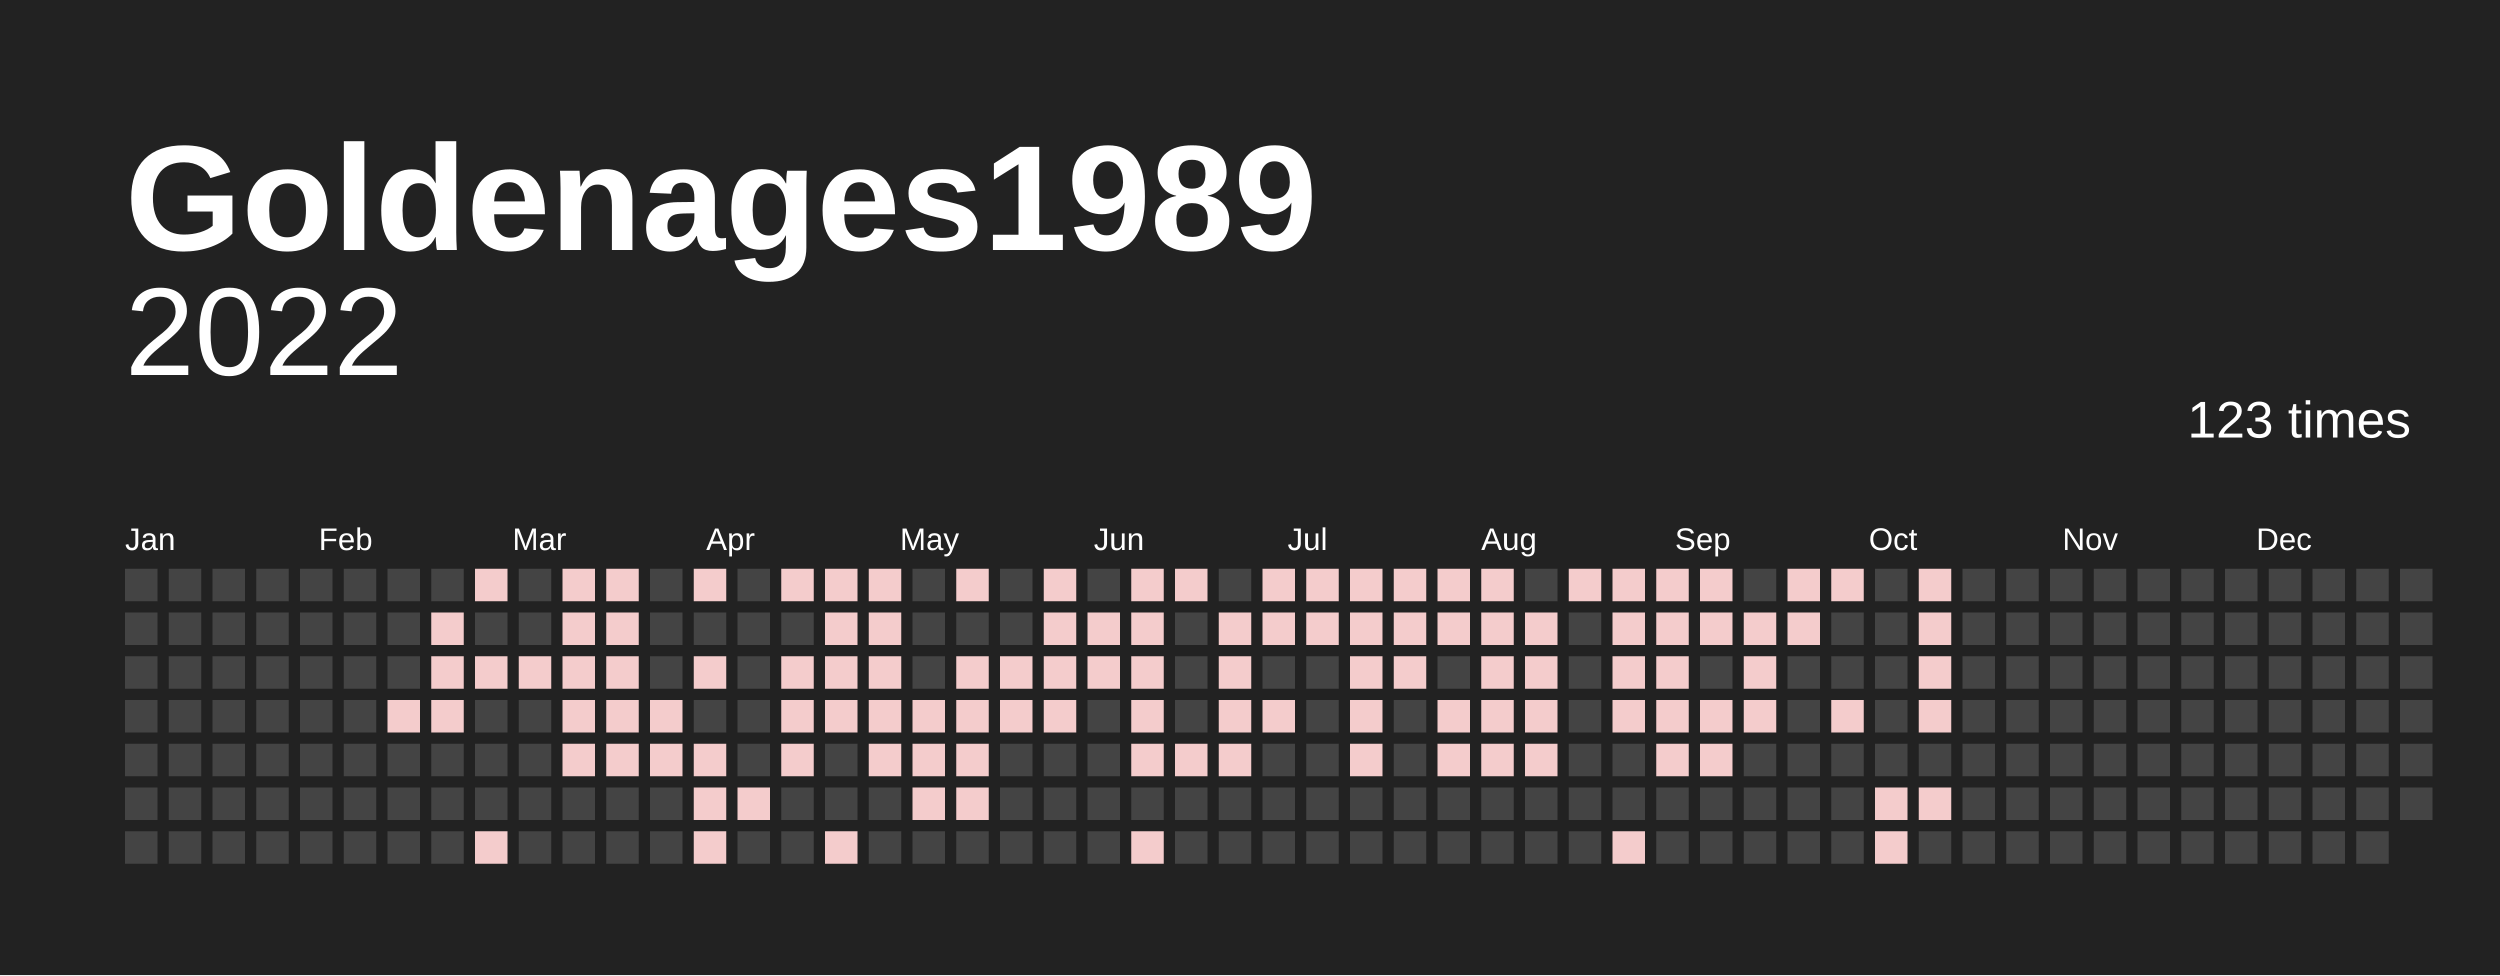
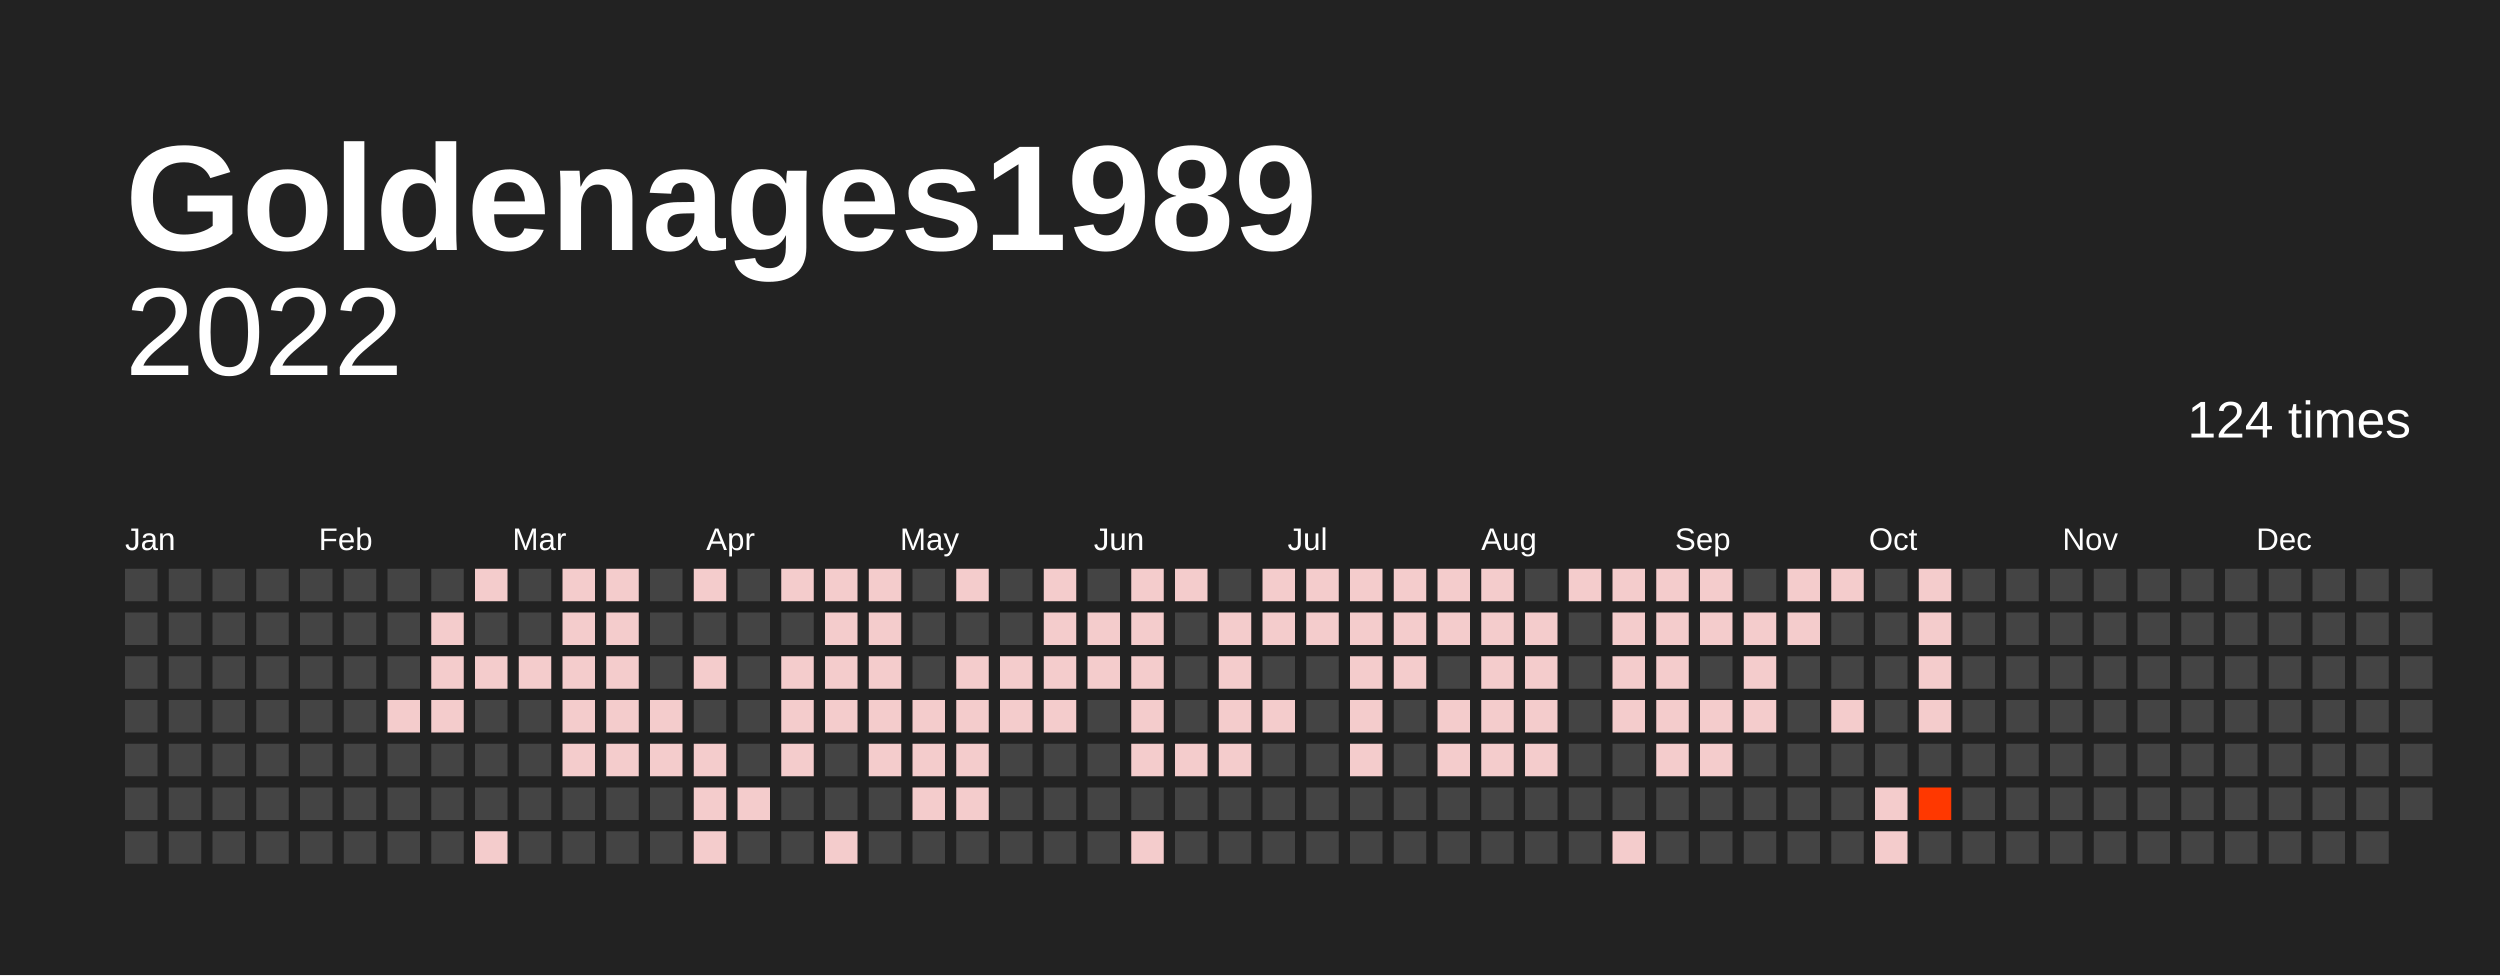
<svg xmlns="http://www.w3.org/2000/svg" baseProfile="full" height="78mm" version="1.1" viewBox="0,0,200,78" width="200mm">
  <defs />
  <rect fill="#222222" height="78" width="200" x="0" y="0" />
  <text fill="#FFFFFF" style="font-size:12px; font-family:Arial; font-weight:bold;" x="10" y="20">Goldenages1989</text>
  <text alignment-baseline="hanging" fill="#FFFFFF" style="font-size:10.0px; font-family:Arial;" x="10" y="30">2022</text>
-   <text alignment-baseline="hanging" fill="#FFFFFF" style="font-size:4.125px; font-family:Arial;" x="175" y="35">123 times</text>
+   <text alignment-baseline="hanging" fill="#FFFFFF" style="font-size:4.125px; font-family:Arial;" x="175" y="35">124 times</text>
  <text fill="#FFFFFF" style="font-size:2.5px; font-family:Arial" x="10.0" y="44">Jan</text>
  <text fill="#FFFFFF" style="font-size:2.5px; font-family:Arial" x="25.5" y="44">Feb</text>
  <text fill="#FFFFFF" style="font-size:2.5px; font-family:Arial" x="41.0" y="44">Mar</text>
  <text fill="#FFFFFF" style="font-size:2.5px; font-family:Arial" x="56.5" y="44">Apr</text>
  <text fill="#FFFFFF" style="font-size:2.5px; font-family:Arial" x="72.0" y="44">May</text>
  <text fill="#FFFFFF" style="font-size:2.5px; font-family:Arial" x="87.5" y="44">Jun</text>
  <text fill="#FFFFFF" style="font-size:2.5px; font-family:Arial" x="103.0" y="44">Jul</text>
  <text fill="#FFFFFF" style="font-size:2.5px; font-family:Arial" x="118.5" y="44">Aug</text>
  <text fill="#FFFFFF" style="font-size:2.5px; font-family:Arial" x="134.0" y="44">Sep</text>
  <text fill="#FFFFFF" style="font-size:2.5px; font-family:Arial" x="149.5" y="44">Oct</text>
  <text fill="#FFFFFF" style="font-size:2.5px; font-family:Arial" x="165.0" y="44">Nov</text>
  <text fill="#FFFFFF" style="font-size:2.5px; font-family:Arial" x="180.5" y="44">Dec</text>
  <rect fill="#444444" height="2.6" width="2.6" x="10.0" y="45.5" />
  <rect fill="#444444" height="2.6" width="2.6" x="10.0" y="49.0" />
  <rect fill="#444444" height="2.6" width="2.6" x="10.0" y="52.5" />
  <rect fill="#444444" height="2.6" width="2.6" x="10.0" y="56.0" />
  <rect fill="#444444" height="2.6" width="2.6" x="10.0" y="59.5" />
  <rect fill="#444444" height="2.6" width="2.6" x="10.0" y="63.0" />
  <rect fill="#444444" height="2.6" width="2.6" x="10.0" y="66.5" />
  <rect fill="#444444" height="2.6" width="2.6" x="13.5" y="45.5" />
  <rect fill="#444444" height="2.6" width="2.6" x="13.5" y="49.0" />
  <rect fill="#444444" height="2.6" width="2.6" x="13.5" y="52.5" />
  <rect fill="#444444" height="2.6" width="2.6" x="13.5" y="56.0" />
  <rect fill="#444444" height="2.6" width="2.6" x="13.5" y="59.5" />
  <rect fill="#444444" height="2.6" width="2.6" x="13.5" y="63.0" />
  <rect fill="#444444" height="2.6" width="2.6" x="13.5" y="66.5" />
  <rect fill="#444444" height="2.6" width="2.6" x="17.0" y="45.5" />
  <rect fill="#444444" height="2.6" width="2.6" x="17.0" y="49.0" />
  <rect fill="#444444" height="2.6" width="2.6" x="17.0" y="52.5" />
  <rect fill="#444444" height="2.6" width="2.6" x="17.0" y="56.0" />
  <rect fill="#444444" height="2.6" width="2.6" x="17.0" y="59.5" />
  <rect fill="#444444" height="2.6" width="2.6" x="17.0" y="63.0" />
  <rect fill="#444444" height="2.6" width="2.6" x="17.0" y="66.5" />
  <rect fill="#444444" height="2.6" width="2.6" x="20.5" y="45.5" />
  <rect fill="#444444" height="2.6" width="2.6" x="20.5" y="49.0" />
  <rect fill="#444444" height="2.6" width="2.6" x="20.5" y="52.5" />
  <rect fill="#444444" height="2.6" width="2.6" x="20.5" y="56.0" />
  <rect fill="#444444" height="2.6" width="2.6" x="20.5" y="59.5" />
  <rect fill="#444444" height="2.6" width="2.6" x="20.5" y="63.0" />
  <rect fill="#444444" height="2.6" width="2.6" x="20.5" y="66.5" />
  <rect fill="#444444" height="2.6" width="2.6" x="24.0" y="45.5" />
  <rect fill="#444444" height="2.6" width="2.6" x="24.0" y="49.0" />
  <rect fill="#444444" height="2.6" width="2.6" x="24.0" y="52.5" />
  <rect fill="#444444" height="2.6" width="2.6" x="24.0" y="56.0" />
  <rect fill="#444444" height="2.6" width="2.6" x="24.0" y="59.5" />
  <rect fill="#444444" height="2.6" width="2.6" x="24.0" y="63.0" />
  <rect fill="#444444" height="2.6" width="2.6" x="24.0" y="66.5" />
  <rect fill="#444444" height="2.6" width="2.6" x="27.5" y="45.5" />
  <rect fill="#444444" height="2.6" width="2.6" x="27.5" y="49.0" />
  <rect fill="#444444" height="2.6" width="2.6" x="27.5" y="52.5" />
  <rect fill="#444444" height="2.6" width="2.6" x="27.5" y="56.0" />
  <rect fill="#444444" height="2.6" width="2.6" x="27.5" y="59.5" />
  <rect fill="#444444" height="2.6" width="2.6" x="27.5" y="63.0" />
  <rect fill="#444444" height="2.6" width="2.6" x="27.5" y="66.5" />
  <rect fill="#444444" height="2.6" width="2.6" x="31.0" y="45.5" />
  <rect fill="#444444" height="2.6" width="2.6" x="31.0" y="49.0" />
  <rect fill="#444444" height="2.6" width="2.6" x="31.0" y="52.5" />
  <rect fill="#f4cccc" height="2.6" width="2.6" x="31.0" y="56.0" />
  <rect fill="#444444" height="2.6" width="2.6" x="31.0" y="59.5" />
  <rect fill="#444444" height="2.6" width="2.6" x="31.0" y="63.0" />
  <rect fill="#444444" height="2.6" width="2.6" x="31.0" y="66.5" />
  <rect fill="#444444" height="2.6" width="2.6" x="34.5" y="45.5" />
  <rect fill="#f4cccc" height="2.6" width="2.6" x="34.5" y="49.0" />
  <rect fill="#f4cccc" height="2.6" width="2.6" x="34.5" y="52.5" />
  <rect fill="#f4cccc" height="2.6" width="2.6" x="34.5" y="56.0" />
  <rect fill="#444444" height="2.6" width="2.6" x="34.5" y="59.5" />
  <rect fill="#444444" height="2.6" width="2.6" x="34.5" y="63.0" />
  <rect fill="#444444" height="2.6" width="2.6" x="34.5" y="66.5" />
  <rect fill="#f4cccc" height="2.6" width="2.6" x="38.0" y="45.5" />
  <rect fill="#444444" height="2.6" width="2.6" x="38.0" y="49.0" />
  <rect fill="#f4cccc" height="2.6" width="2.6" x="38.0" y="52.5" />
  <rect fill="#444444" height="2.6" width="2.6" x="38.0" y="56.0" />
  <rect fill="#444444" height="2.6" width="2.6" x="38.0" y="59.5" />
  <rect fill="#444444" height="2.6" width="2.6" x="38.0" y="63.0" />
  <rect fill="#f4cccc" height="2.6" width="2.6" x="38.0" y="66.5" />
  <rect fill="#444444" height="2.6" width="2.6" x="41.5" y="45.5" />
  <rect fill="#444444" height="2.6" width="2.6" x="41.5" y="49.0" />
  <rect fill="#f4cccc" height="2.6" width="2.6" x="41.5" y="52.5" />
  <rect fill="#444444" height="2.6" width="2.6" x="41.5" y="56.0" />
  <rect fill="#444444" height="2.6" width="2.6" x="41.5" y="59.5" />
  <rect fill="#444444" height="2.6" width="2.6" x="41.5" y="63.0" />
  <rect fill="#444444" height="2.6" width="2.6" x="41.5" y="66.5" />
  <rect fill="#f4cccc" height="2.6" width="2.6" x="45.0" y="45.5" />
  <rect fill="#f4cccc" height="2.6" width="2.6" x="45.0" y="49.0" />
  <rect fill="#f4cccc" height="2.6" width="2.6" x="45.0" y="52.5" />
  <rect fill="#f4cccc" height="2.6" width="2.6" x="45.0" y="56.0" />
  <rect fill="#f4cccc" height="2.6" width="2.6" x="45.0" y="59.5" />
  <rect fill="#444444" height="2.6" width="2.6" x="45.0" y="63.0" />
  <rect fill="#444444" height="2.6" width="2.6" x="45.0" y="66.5" />
  <rect fill="#f4cccc" height="2.6" width="2.6" x="48.5" y="45.5" />
  <rect fill="#f4cccc" height="2.6" width="2.6" x="48.5" y="49.0" />
  <rect fill="#f4cccc" height="2.6" width="2.6" x="48.5" y="52.5" />
  <rect fill="#f4cccc" height="2.6" width="2.6" x="48.5" y="56.0" />
  <rect fill="#f4cccc" height="2.6" width="2.6" x="48.5" y="59.5" />
  <rect fill="#444444" height="2.6" width="2.6" x="48.5" y="63.0" />
  <rect fill="#444444" height="2.6" width="2.6" x="48.5" y="66.5" />
  <rect fill="#444444" height="2.6" width="2.6" x="52.0" y="45.5" />
  <rect fill="#444444" height="2.6" width="2.6" x="52.0" y="49.0" />
  <rect fill="#444444" height="2.6" width="2.6" x="52.0" y="52.5" />
  <rect fill="#f4cccc" height="2.6" width="2.6" x="52.0" y="56.0" />
  <rect fill="#f4cccc" height="2.6" width="2.6" x="52.0" y="59.5" />
  <rect fill="#444444" height="2.6" width="2.6" x="52.0" y="63.0" />
  <rect fill="#444444" height="2.6" width="2.6" x="52.0" y="66.5" />
  <rect fill="#f4cccc" height="2.6" width="2.6" x="55.5" y="45.5" />
  <rect fill="#444444" height="2.6" width="2.6" x="55.5" y="49.0" />
  <rect fill="#f4cccc" height="2.6" width="2.6" x="55.5" y="52.5" />
  <rect fill="#444444" height="2.6" width="2.6" x="55.5" y="56.0" />
  <rect fill="#f4cccc" height="2.6" width="2.6" x="55.5" y="59.5" />
  <rect fill="#f4cccc" height="2.6" width="2.6" x="55.5" y="63.0" />
  <rect fill="#f4cccc" height="2.6" width="2.6" x="55.5" y="66.5" />
  <rect fill="#444444" height="2.6" width="2.6" x="59.0" y="45.5" />
  <rect fill="#444444" height="2.6" width="2.6" x="59.0" y="49.0" />
  <rect fill="#444444" height="2.6" width="2.6" x="59.0" y="52.5" />
  <rect fill="#444444" height="2.6" width="2.6" x="59.0" y="56.0" />
  <rect fill="#444444" height="2.6" width="2.6" x="59.0" y="59.5" />
  <rect fill="#f4cccc" height="2.6" width="2.6" x="59.0" y="63.0" />
  <rect fill="#444444" height="2.6" width="2.6" x="59.0" y="66.5" />
  <rect fill="#f4cccc" height="2.6" width="2.6" x="62.5" y="45.5" />
  <rect fill="#444444" height="2.6" width="2.6" x="62.5" y="49.0" />
  <rect fill="#f4cccc" height="2.6" width="2.6" x="62.5" y="52.5" />
  <rect fill="#f4cccc" height="2.6" width="2.6" x="62.5" y="56.0" />
  <rect fill="#f4cccc" height="2.6" width="2.6" x="62.5" y="59.5" />
  <rect fill="#444444" height="2.6" width="2.6" x="62.5" y="63.0" />
  <rect fill="#444444" height="2.6" width="2.6" x="62.5" y="66.5" />
  <rect fill="#f4cccc" height="2.6" width="2.6" x="66.0" y="45.5" />
  <rect fill="#f4cccc" height="2.6" width="2.6" x="66.0" y="49.0" />
  <rect fill="#f4cccc" height="2.6" width="2.6" x="66.0" y="52.5" />
  <rect fill="#f4cccc" height="2.6" width="2.6" x="66.0" y="56.0" />
  <rect fill="#444444" height="2.6" width="2.6" x="66.0" y="59.5" />
  <rect fill="#444444" height="2.6" width="2.6" x="66.0" y="63.0" />
  <rect fill="#f4cccc" height="2.6" width="2.6" x="66.0" y="66.5" />
  <rect fill="#f4cccc" height="2.6" width="2.6" x="69.5" y="45.5" />
  <rect fill="#f4cccc" height="2.6" width="2.6" x="69.5" y="49.0" />
  <rect fill="#f4cccc" height="2.6" width="2.6" x="69.5" y="52.5" />
  <rect fill="#f4cccc" height="2.6" width="2.6" x="69.5" y="56.0" />
  <rect fill="#f4cccc" height="2.6" width="2.6" x="69.5" y="59.5" />
  <rect fill="#444444" height="2.6" width="2.6" x="69.5" y="63.0" />
  <rect fill="#444444" height="2.6" width="2.6" x="69.5" y="66.5" />
  <rect fill="#444444" height="2.6" width="2.6" x="73.0" y="45.5" />
  <rect fill="#444444" height="2.6" width="2.6" x="73.0" y="49.0" />
  <rect fill="#444444" height="2.6" width="2.6" x="73.0" y="52.5" />
  <rect fill="#f4cccc" height="2.6" width="2.6" x="73.0" y="56.0" />
  <rect fill="#f4cccc" height="2.6" width="2.6" x="73.0" y="59.5" />
  <rect fill="#f4cccc" height="2.6" width="2.6" x="73.0" y="63.0" />
  <rect fill="#444444" height="2.6" width="2.6" x="73.0" y="66.5" />
  <rect fill="#f4cccc" height="2.6" width="2.6" x="76.5" y="45.5" />
  <rect fill="#444444" height="2.6" width="2.6" x="76.5" y="49.0" />
  <rect fill="#f4cccc" height="2.6" width="2.6" x="76.5" y="52.5" />
  <rect fill="#f4cccc" height="2.6" width="2.6" x="76.5" y="56.0" />
  <rect fill="#f4cccc" height="2.6" width="2.6" x="76.5" y="59.5" />
  <rect fill="#f4cccc" height="2.6" width="2.6" x="76.5" y="63.0" />
  <rect fill="#444444" height="2.6" width="2.6" x="76.5" y="66.5" />
  <rect fill="#444444" height="2.6" width="2.6" x="80.0" y="45.5" />
  <rect fill="#444444" height="2.6" width="2.6" x="80.0" y="49.0" />
  <rect fill="#f4cccc" height="2.6" width="2.6" x="80.0" y="52.5" />
  <rect fill="#f4cccc" height="2.6" width="2.6" x="80.0" y="56.0" />
  <rect fill="#444444" height="2.6" width="2.6" x="80.0" y="59.5" />
  <rect fill="#444444" height="2.6" width="2.6" x="80.0" y="63.0" />
  <rect fill="#444444" height="2.6" width="2.6" x="80.0" y="66.5" />
  <rect fill="#f4cccc" height="2.6" width="2.6" x="83.5" y="45.5" />
  <rect fill="#f4cccc" height="2.6" width="2.6" x="83.5" y="49.0" />
  <rect fill="#f4cccc" height="2.6" width="2.6" x="83.5" y="52.5" />
  <rect fill="#f4cccc" height="2.6" width="2.6" x="83.5" y="56.0" />
  <rect fill="#444444" height="2.6" width="2.6" x="83.5" y="59.5" />
  <rect fill="#444444" height="2.6" width="2.6" x="83.5" y="63.0" />
  <rect fill="#444444" height="2.6" width="2.6" x="83.5" y="66.5" />
  <rect fill="#444444" height="2.6" width="2.6" x="87.0" y="45.5" />
  <rect fill="#f4cccc" height="2.6" width="2.6" x="87.0" y="49.0" />
  <rect fill="#f4cccc" height="2.6" width="2.6" x="87.0" y="52.5" />
  <rect fill="#444444" height="2.6" width="2.6" x="87.0" y="56.0" />
  <rect fill="#444444" height="2.6" width="2.6" x="87.0" y="59.5" />
  <rect fill="#444444" height="2.6" width="2.6" x="87.0" y="63.0" />
  <rect fill="#444444" height="2.6" width="2.6" x="87.0" y="66.5" />
  <rect fill="#f4cccc" height="2.6" width="2.6" x="90.5" y="45.5" />
  <rect fill="#f4cccc" height="2.6" width="2.6" x="90.5" y="49.0" />
  <rect fill="#f4cccc" height="2.6" width="2.6" x="90.5" y="52.5" />
  <rect fill="#f4cccc" height="2.6" width="2.6" x="90.5" y="56.0" />
  <rect fill="#f4cccc" height="2.6" width="2.6" x="90.5" y="59.5" />
  <rect fill="#444444" height="2.6" width="2.6" x="90.5" y="63.0" />
  <rect fill="#f4cccc" height="2.6" width="2.6" x="90.5" y="66.5" />
  <rect fill="#f4cccc" height="2.6" width="2.6" x="94.0" y="45.5" />
  <rect fill="#444444" height="2.6" width="2.6" x="94.0" y="49.0" />
  <rect fill="#444444" height="2.6" width="2.6" x="94.0" y="52.5" />
  <rect fill="#444444" height="2.6" width="2.6" x="94.0" y="56.0" />
  <rect fill="#f4cccc" height="2.6" width="2.6" x="94.0" y="59.5" />
  <rect fill="#444444" height="2.6" width="2.6" x="94.0" y="63.0" />
  <rect fill="#444444" height="2.6" width="2.6" x="94.0" y="66.5" />
  <rect fill="#444444" height="2.6" width="2.6" x="97.5" y="45.5" />
  <rect fill="#f4cccc" height="2.6" width="2.6" x="97.5" y="49.0" />
  <rect fill="#f4cccc" height="2.6" width="2.6" x="97.5" y="52.5" />
  <rect fill="#f4cccc" height="2.6" width="2.6" x="97.5" y="56.0" />
  <rect fill="#f4cccc" height="2.6" width="2.6" x="97.5" y="59.5" />
  <rect fill="#444444" height="2.6" width="2.6" x="97.5" y="63.0" />
  <rect fill="#444444" height="2.6" width="2.6" x="97.5" y="66.5" />
  <rect fill="#f4cccc" height="2.6" width="2.6" x="101.0" y="45.5" />
  <rect fill="#f4cccc" height="2.6" width="2.6" x="101.0" y="49.0" />
  <rect fill="#444444" height="2.6" width="2.6" x="101.0" y="52.5" />
  <rect fill="#f4cccc" height="2.6" width="2.6" x="101.0" y="56.0" />
  <rect fill="#444444" height="2.6" width="2.6" x="101.0" y="59.5" />
  <rect fill="#444444" height="2.6" width="2.6" x="101.0" y="63.0" />
  <rect fill="#444444" height="2.6" width="2.6" x="101.0" y="66.5" />
  <rect fill="#f4cccc" height="2.6" width="2.6" x="104.5" y="45.5" />
  <rect fill="#f4cccc" height="2.6" width="2.6" x="104.5" y="49.0" />
  <rect fill="#444444" height="2.6" width="2.6" x="104.5" y="52.5" />
  <rect fill="#444444" height="2.6" width="2.6" x="104.5" y="56.0" />
  <rect fill="#444444" height="2.6" width="2.6" x="104.5" y="59.5" />
  <rect fill="#444444" height="2.6" width="2.6" x="104.5" y="63.0" />
  <rect fill="#444444" height="2.6" width="2.6" x="104.5" y="66.5" />
  <rect fill="#f4cccc" height="2.6" width="2.6" x="108.0" y="45.5" />
  <rect fill="#f4cccc" height="2.6" width="2.6" x="108.0" y="49.0" />
  <rect fill="#f4cccc" height="2.6" width="2.6" x="108.0" y="52.5" />
  <rect fill="#f4cccc" height="2.6" width="2.6" x="108.0" y="56.0" />
  <rect fill="#f4cccc" height="2.6" width="2.6" x="108.0" y="59.5" />
  <rect fill="#444444" height="2.6" width="2.6" x="108.0" y="63.0" />
  <rect fill="#444444" height="2.6" width="2.6" x="108.0" y="66.5" />
  <rect fill="#f4cccc" height="2.6" width="2.6" x="111.5" y="45.5" />
  <rect fill="#f4cccc" height="2.6" width="2.6" x="111.5" y="49.0" />
  <rect fill="#f4cccc" height="2.6" width="2.6" x="111.5" y="52.5" />
  <rect fill="#444444" height="2.6" width="2.6" x="111.5" y="56.0" />
  <rect fill="#444444" height="2.6" width="2.6" x="111.5" y="59.5" />
  <rect fill="#444444" height="2.6" width="2.6" x="111.5" y="63.0" />
  <rect fill="#444444" height="2.6" width="2.6" x="111.5" y="66.5" />
  <rect fill="#f4cccc" height="2.6" width="2.6" x="115.0" y="45.5" />
  <rect fill="#f4cccc" height="2.6" width="2.6" x="115.0" y="49.0" />
  <rect fill="#444444" height="2.6" width="2.6" x="115.0" y="52.5" />
  <rect fill="#f4cccc" height="2.6" width="2.6" x="115.0" y="56.0" />
  <rect fill="#f4cccc" height="2.6" width="2.6" x="115.0" y="59.5" />
  <rect fill="#444444" height="2.6" width="2.6" x="115.0" y="63.0" />
  <rect fill="#444444" height="2.6" width="2.6" x="115.0" y="66.5" />
  <rect fill="#f4cccc" height="2.6" width="2.6" x="118.5" y="45.5" />
  <rect fill="#f4cccc" height="2.6" width="2.6" x="118.5" y="49.0" />
  <rect fill="#f4cccc" height="2.6" width="2.6" x="118.5" y="52.5" />
  <rect fill="#f4cccc" height="2.6" width="2.6" x="118.5" y="56.0" />
  <rect fill="#f4cccc" height="2.6" width="2.6" x="118.5" y="59.5" />
  <rect fill="#444444" height="2.6" width="2.6" x="118.5" y="63.0" />
  <rect fill="#444444" height="2.6" width="2.6" x="118.5" y="66.5" />
  <rect fill="#444444" height="2.6" width="2.6" x="122.0" y="45.5" />
  <rect fill="#f4cccc" height="2.6" width="2.6" x="122.0" y="49.0" />
  <rect fill="#f4cccc" height="2.6" width="2.6" x="122.0" y="52.5" />
  <rect fill="#f4cccc" height="2.6" width="2.6" x="122.0" y="56.0" />
  <rect fill="#f4cccc" height="2.6" width="2.6" x="122.0" y="59.5" />
  <rect fill="#444444" height="2.6" width="2.6" x="122.0" y="63.0" />
  <rect fill="#444444" height="2.6" width="2.6" x="122.0" y="66.5" />
  <rect fill="#f4cccc" height="2.6" width="2.6" x="125.5" y="45.5" />
  <rect fill="#444444" height="2.6" width="2.6" x="125.5" y="49.0" />
  <rect fill="#444444" height="2.6" width="2.6" x="125.5" y="52.5" />
  <rect fill="#444444" height="2.6" width="2.6" x="125.5" y="56.0" />
  <rect fill="#444444" height="2.6" width="2.6" x="125.5" y="59.5" />
  <rect fill="#444444" height="2.6" width="2.6" x="125.5" y="63.0" />
  <rect fill="#444444" height="2.6" width="2.6" x="125.5" y="66.5" />
  <rect fill="#f4cccc" height="2.6" width="2.6" x="129.0" y="45.5" />
  <rect fill="#f4cccc" height="2.6" width="2.6" x="129.0" y="49.0" />
  <rect fill="#f4cccc" height="2.6" width="2.6" x="129.0" y="52.5" />
  <rect fill="#f4cccc" height="2.6" width="2.6" x="129.0" y="56.0" />
  <rect fill="#444444" height="2.6" width="2.6" x="129.0" y="59.5" />
  <rect fill="#444444" height="2.6" width="2.6" x="129.0" y="63.0" />
  <rect fill="#f4cccc" height="2.6" width="2.6" x="129.0" y="66.5" />
  <rect fill="#f4cccc" height="2.6" width="2.6" x="132.5" y="45.5" />
  <rect fill="#f4cccc" height="2.6" width="2.6" x="132.5" y="49.0" />
  <rect fill="#f4cccc" height="2.6" width="2.6" x="132.5" y="52.5" />
  <rect fill="#f4cccc" height="2.6" width="2.6" x="132.5" y="56.0" />
  <rect fill="#f4cccc" height="2.6" width="2.6" x="132.5" y="59.5" />
  <rect fill="#444444" height="2.6" width="2.6" x="132.5" y="63.0" />
  <rect fill="#444444" height="2.6" width="2.6" x="132.5" y="66.5" />
  <rect fill="#f4cccc" height="2.6" width="2.6" x="136.0" y="45.5" />
  <rect fill="#f4cccc" height="2.6" width="2.6" x="136.0" y="49.0" />
  <rect fill="#444444" height="2.6" width="2.6" x="136.0" y="52.5" />
  <rect fill="#f4cccc" height="2.6" width="2.6" x="136.0" y="56.0" />
  <rect fill="#f4cccc" height="2.6" width="2.6" x="136.0" y="59.5" />
  <rect fill="#444444" height="2.6" width="2.6" x="136.0" y="63.0" />
  <rect fill="#444444" height="2.6" width="2.6" x="136.0" y="66.5" />
  <rect fill="#444444" height="2.6" width="2.6" x="139.5" y="45.5" />
  <rect fill="#f4cccc" height="2.6" width="2.6" x="139.5" y="49.0" />
  <rect fill="#f4cccc" height="2.6" width="2.6" x="139.5" y="52.5" />
  <rect fill="#f4cccc" height="2.6" width="2.6" x="139.5" y="56.0" />
  <rect fill="#444444" height="2.6" width="2.6" x="139.5" y="59.5" />
  <rect fill="#444444" height="2.6" width="2.6" x="139.5" y="63.0" />
  <rect fill="#444444" height="2.6" width="2.6" x="139.5" y="66.5" />
  <rect fill="#f4cccc" height="2.6" width="2.6" x="143.0" y="45.5" />
  <rect fill="#f4cccc" height="2.6" width="2.6" x="143.0" y="49.0" />
  <rect fill="#444444" height="2.6" width="2.6" x="143.0" y="52.5" />
  <rect fill="#444444" height="2.6" width="2.6" x="143.0" y="56.0" />
  <rect fill="#444444" height="2.6" width="2.6" x="143.0" y="59.5" />
  <rect fill="#444444" height="2.6" width="2.6" x="143.0" y="63.0" />
  <rect fill="#444444" height="2.6" width="2.6" x="143.0" y="66.5" />
  <rect fill="#f4cccc" height="2.6" width="2.6" x="146.5" y="45.5" />
  <rect fill="#444444" height="2.6" width="2.6" x="146.5" y="49.0" />
  <rect fill="#444444" height="2.6" width="2.6" x="146.5" y="52.5" />
  <rect fill="#f4cccc" height="2.6" width="2.6" x="146.5" y="56.0" />
  <rect fill="#444444" height="2.6" width="2.6" x="146.5" y="59.5" />
  <rect fill="#444444" height="2.6" width="2.6" x="146.5" y="63.0" />
  <rect fill="#444444" height="2.6" width="2.6" x="146.5" y="66.5" />
  <rect fill="#444444" height="2.6" width="2.6" x="150.0" y="45.5" />
  <rect fill="#444444" height="2.6" width="2.6" x="150.0" y="49.0" />
  <rect fill="#444444" height="2.6" width="2.6" x="150.0" y="52.5" />
  <rect fill="#444444" height="2.6" width="2.6" x="150.0" y="56.0" />
  <rect fill="#444444" height="2.6" width="2.6" x="150.0" y="59.5" />
  <rect fill="#f4cccc" height="2.6" width="2.6" x="150.0" y="63.0" />
  <rect fill="#f4cccc" height="2.6" width="2.6" x="150.0" y="66.5" />
  <rect fill="#f4cccc" height="2.6" width="2.6" x="153.5" y="45.5" />
  <rect fill="#f4cccc" height="2.6" width="2.6" x="153.5" y="49.0" />
  <rect fill="#f4cccc" height="2.6" width="2.6" x="153.5" y="52.5" />
  <rect fill="#f4cccc" height="2.6" width="2.6" x="153.5" y="56.0" />
  <rect fill="#444444" height="2.6" width="2.6" x="153.5" y="59.5" />
-   <rect fill="#f4cccc" height="2.6" width="2.6" x="153.5" y="63.0" />
+   <rect fill="#ff3800" height="2.6" width="2.6" x="153.5" y="63.0" />
  <rect fill="#444444" height="2.6" width="2.6" x="153.5" y="66.5" />
  <rect fill="#444444" height="2.6" width="2.6" x="157.0" y="45.5" />
  <rect fill="#444444" height="2.6" width="2.6" x="157.0" y="49.0" />
  <rect fill="#444444" height="2.6" width="2.6" x="157.0" y="52.5" />
  <rect fill="#444444" height="2.6" width="2.6" x="157.0" y="56.0" />
  <rect fill="#444444" height="2.6" width="2.6" x="157.0" y="59.5" />
  <rect fill="#444444" height="2.6" width="2.6" x="157.0" y="63.0" />
  <rect fill="#444444" height="2.6" width="2.6" x="157.0" y="66.5" />
  <rect fill="#444444" height="2.6" width="2.6" x="160.5" y="45.5" />
  <rect fill="#444444" height="2.6" width="2.6" x="160.5" y="49.0" />
  <rect fill="#444444" height="2.6" width="2.6" x="160.5" y="52.5" />
  <rect fill="#444444" height="2.6" width="2.6" x="160.5" y="56.0" />
  <rect fill="#444444" height="2.6" width="2.6" x="160.5" y="59.5" />
  <rect fill="#444444" height="2.6" width="2.6" x="160.5" y="63.0" />
  <rect fill="#444444" height="2.6" width="2.6" x="160.5" y="66.5" />
  <rect fill="#444444" height="2.6" width="2.6" x="164.0" y="45.5" />
  <rect fill="#444444" height="2.6" width="2.6" x="164.0" y="49.0" />
  <rect fill="#444444" height="2.6" width="2.6" x="164.0" y="52.5" />
  <rect fill="#444444" height="2.6" width="2.6" x="164.0" y="56.0" />
  <rect fill="#444444" height="2.6" width="2.6" x="164.0" y="59.5" />
  <rect fill="#444444" height="2.6" width="2.6" x="164.0" y="63.0" />
  <rect fill="#444444" height="2.6" width="2.6" x="164.0" y="66.5" />
  <rect fill="#444444" height="2.6" width="2.6" x="167.5" y="45.5" />
  <rect fill="#444444" height="2.6" width="2.6" x="167.5" y="49.0" />
  <rect fill="#444444" height="2.6" width="2.6" x="167.5" y="52.5" />
  <rect fill="#444444" height="2.6" width="2.6" x="167.5" y="56.0" />
  <rect fill="#444444" height="2.6" width="2.6" x="167.5" y="59.5" />
  <rect fill="#444444" height="2.6" width="2.6" x="167.5" y="63.0" />
  <rect fill="#444444" height="2.6" width="2.6" x="167.5" y="66.5" />
  <rect fill="#444444" height="2.6" width="2.6" x="171.0" y="45.5" />
  <rect fill="#444444" height="2.6" width="2.6" x="171.0" y="49.0" />
  <rect fill="#444444" height="2.6" width="2.6" x="171.0" y="52.5" />
  <rect fill="#444444" height="2.6" width="2.6" x="171.0" y="56.0" />
  <rect fill="#444444" height="2.6" width="2.6" x="171.0" y="59.5" />
  <rect fill="#444444" height="2.6" width="2.6" x="171.0" y="63.0" />
  <rect fill="#444444" height="2.6" width="2.6" x="171.0" y="66.5" />
  <rect fill="#444444" height="2.6" width="2.6" x="174.5" y="45.5" />
  <rect fill="#444444" height="2.6" width="2.6" x="174.5" y="49.0" />
  <rect fill="#444444" height="2.6" width="2.6" x="174.5" y="52.5" />
  <rect fill="#444444" height="2.6" width="2.6" x="174.5" y="56.0" />
  <rect fill="#444444" height="2.6" width="2.6" x="174.5" y="59.5" />
  <rect fill="#444444" height="2.6" width="2.6" x="174.5" y="63.0" />
  <rect fill="#444444" height="2.6" width="2.6" x="174.5" y="66.5" />
  <rect fill="#444444" height="2.6" width="2.6" x="178.0" y="45.5" />
  <rect fill="#444444" height="2.6" width="2.6" x="178.0" y="49.0" />
  <rect fill="#444444" height="2.6" width="2.6" x="178.0" y="52.5" />
  <rect fill="#444444" height="2.6" width="2.6" x="178.0" y="56.0" />
  <rect fill="#444444" height="2.6" width="2.6" x="178.0" y="59.5" />
  <rect fill="#444444" height="2.6" width="2.6" x="178.0" y="63.0" />
  <rect fill="#444444" height="2.6" width="2.6" x="178.0" y="66.5" />
  <rect fill="#444444" height="2.6" width="2.6" x="181.5" y="45.5" />
  <rect fill="#444444" height="2.6" width="2.6" x="181.5" y="49.0" />
  <rect fill="#444444" height="2.6" width="2.6" x="181.5" y="52.5" />
  <rect fill="#444444" height="2.6" width="2.6" x="181.5" y="56.0" />
  <rect fill="#444444" height="2.6" width="2.6" x="181.5" y="59.5" />
  <rect fill="#444444" height="2.6" width="2.6" x="181.5" y="63.0" />
  <rect fill="#444444" height="2.6" width="2.6" x="181.5" y="66.5" />
  <rect fill="#444444" height="2.6" width="2.6" x="185.0" y="45.5" />
  <rect fill="#444444" height="2.6" width="2.6" x="185.0" y="49.0" />
  <rect fill="#444444" height="2.6" width="2.6" x="185.0" y="52.5" />
  <rect fill="#444444" height="2.6" width="2.6" x="185.0" y="56.0" />
  <rect fill="#444444" height="2.6" width="2.6" x="185.0" y="59.5" />
  <rect fill="#444444" height="2.6" width="2.6" x="185.0" y="63.0" />
  <rect fill="#444444" height="2.6" width="2.6" x="185.0" y="66.5" />
  <rect fill="#444444" height="2.6" width="2.6" x="188.5" y="45.5" />
  <rect fill="#444444" height="2.6" width="2.6" x="188.5" y="49.0" />
  <rect fill="#444444" height="2.6" width="2.6" x="188.5" y="52.5" />
  <rect fill="#444444" height="2.6" width="2.6" x="188.5" y="56.0" />
  <rect fill="#444444" height="2.6" width="2.6" x="188.5" y="59.5" />
  <rect fill="#444444" height="2.6" width="2.6" x="188.5" y="63.0" />
  <rect fill="#444444" height="2.6" width="2.6" x="188.5" y="66.5" />
  <rect fill="#444444" height="2.6" width="2.6" x="192.0" y="45.5" />
  <rect fill="#444444" height="2.6" width="2.6" x="192.0" y="49.0" />
  <rect fill="#444444" height="2.6" width="2.6" x="192.0" y="52.5" />
  <rect fill="#444444" height="2.6" width="2.6" x="192.0" y="56.0" />
  <rect fill="#444444" height="2.6" width="2.6" x="192.0" y="59.5" />
  <rect fill="#444444" height="2.6" width="2.6" x="192.0" y="63.0" />
</svg>
